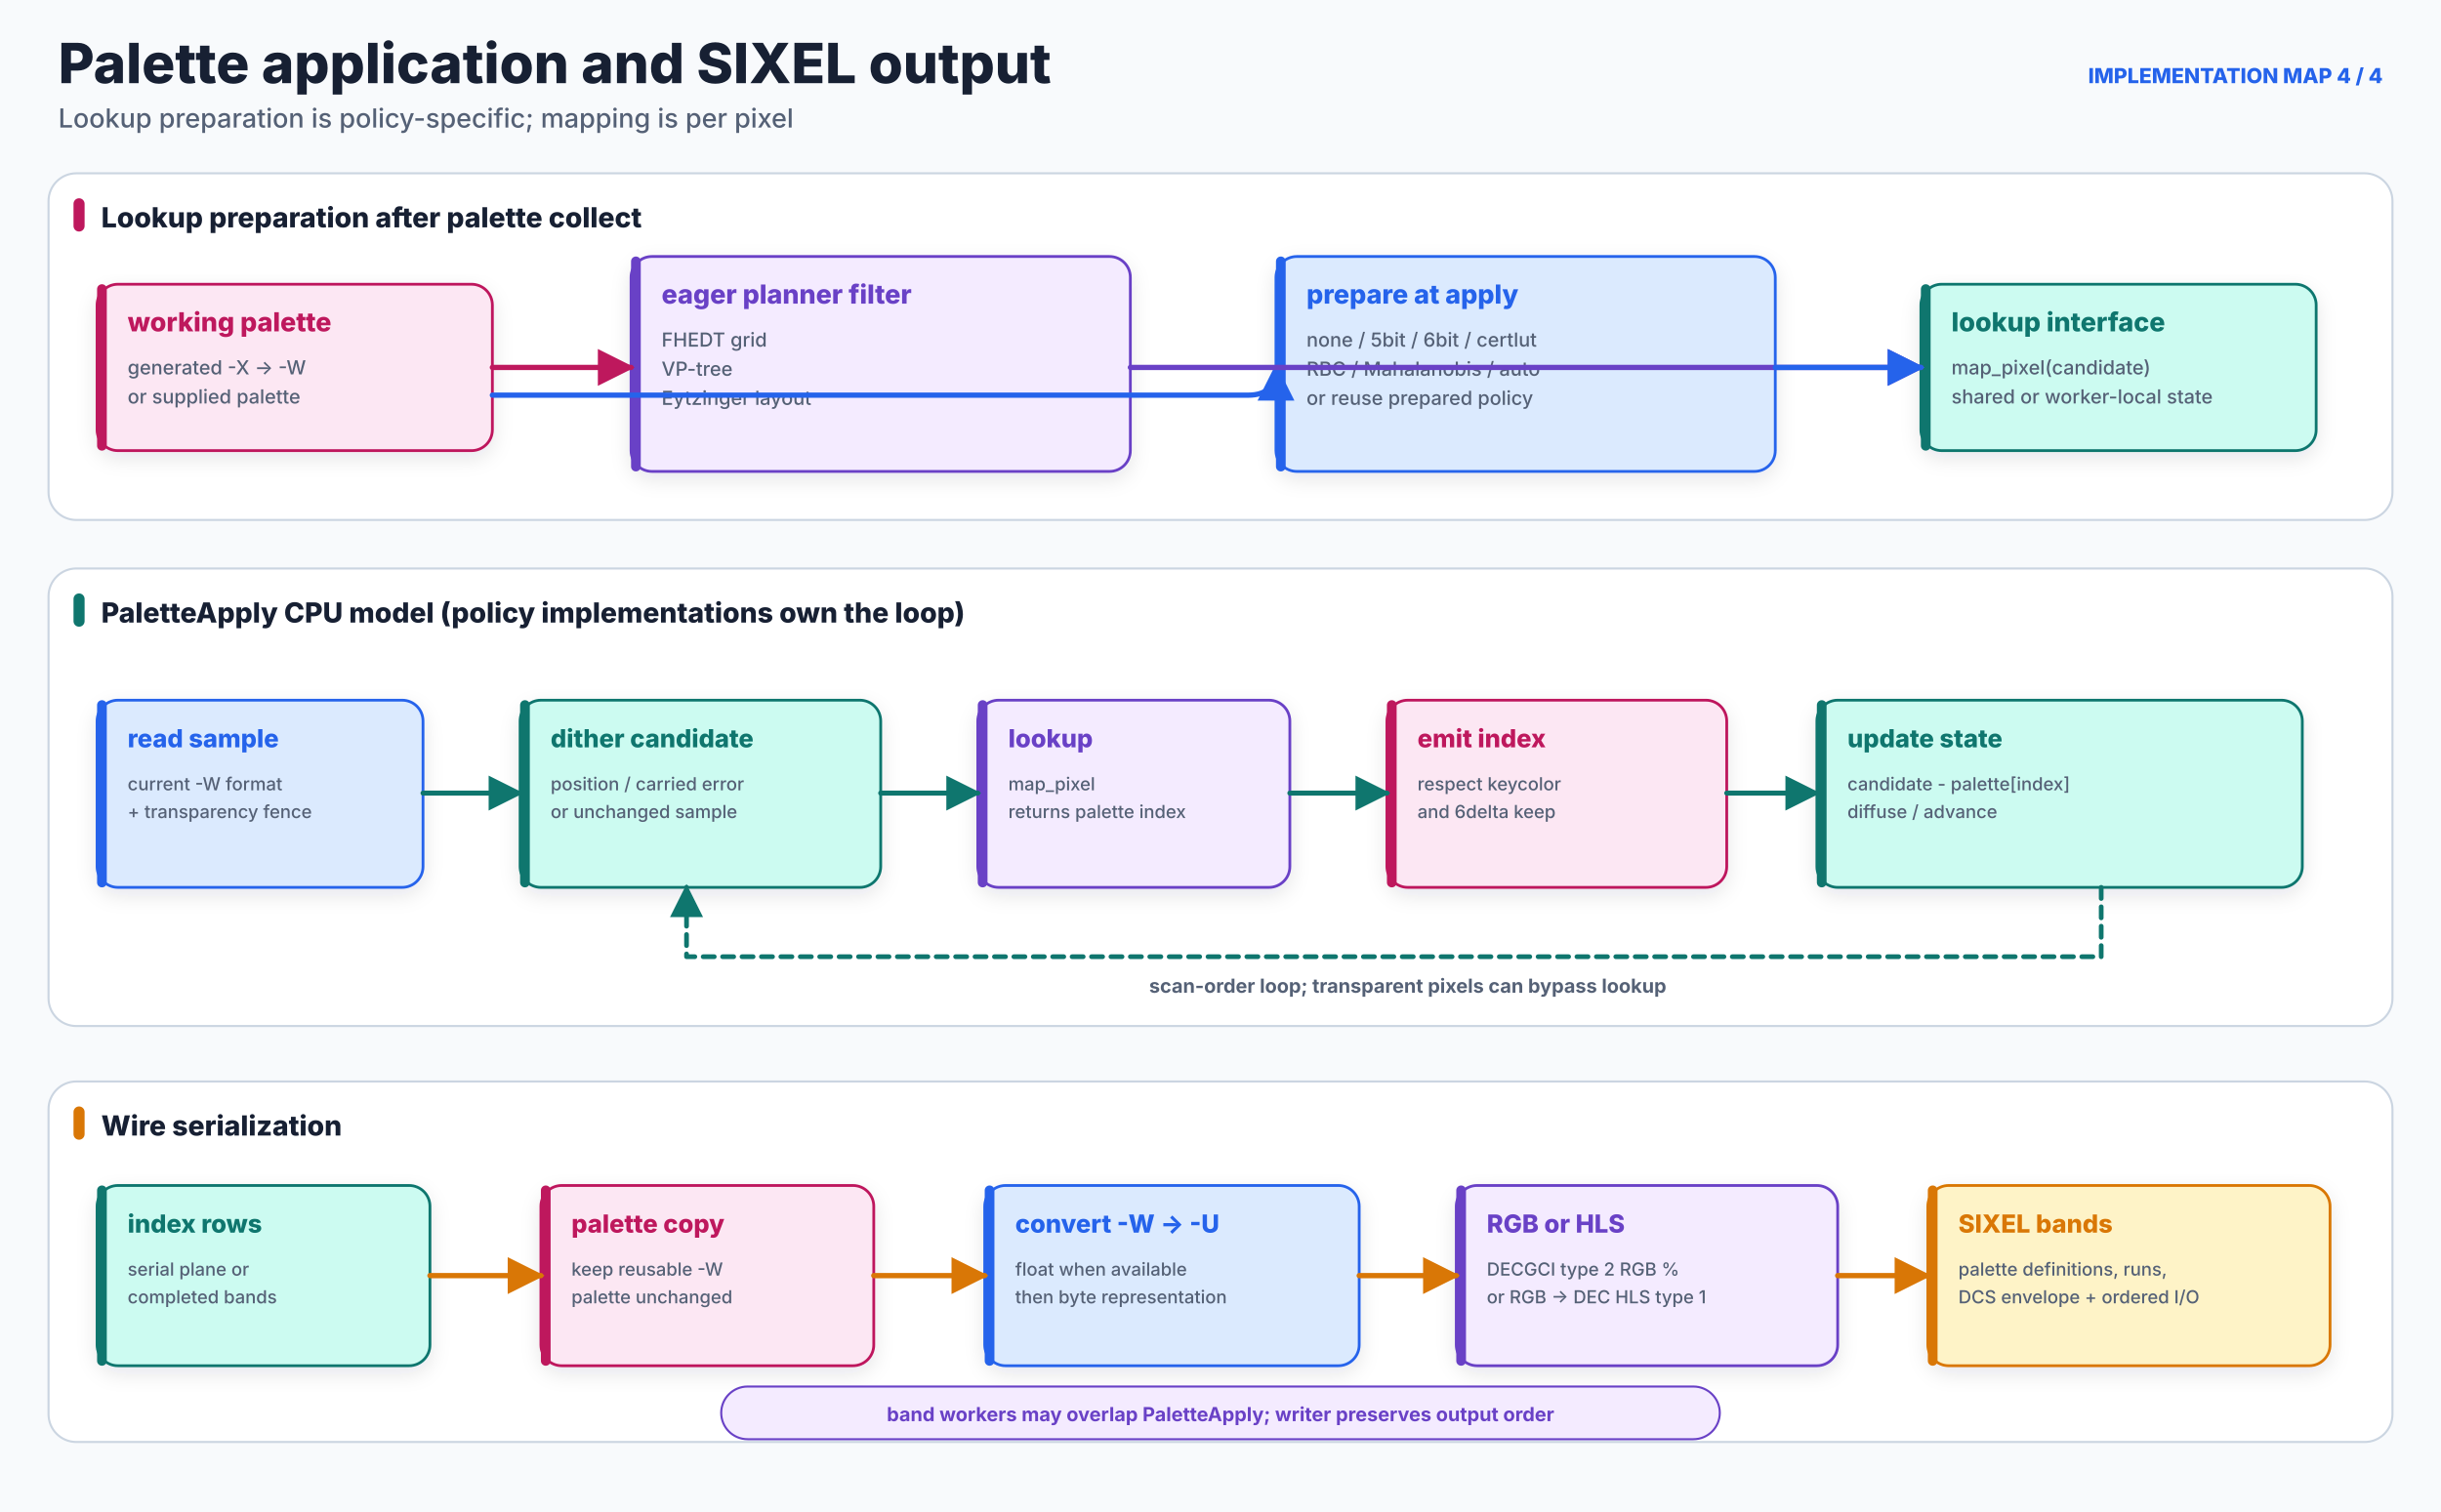
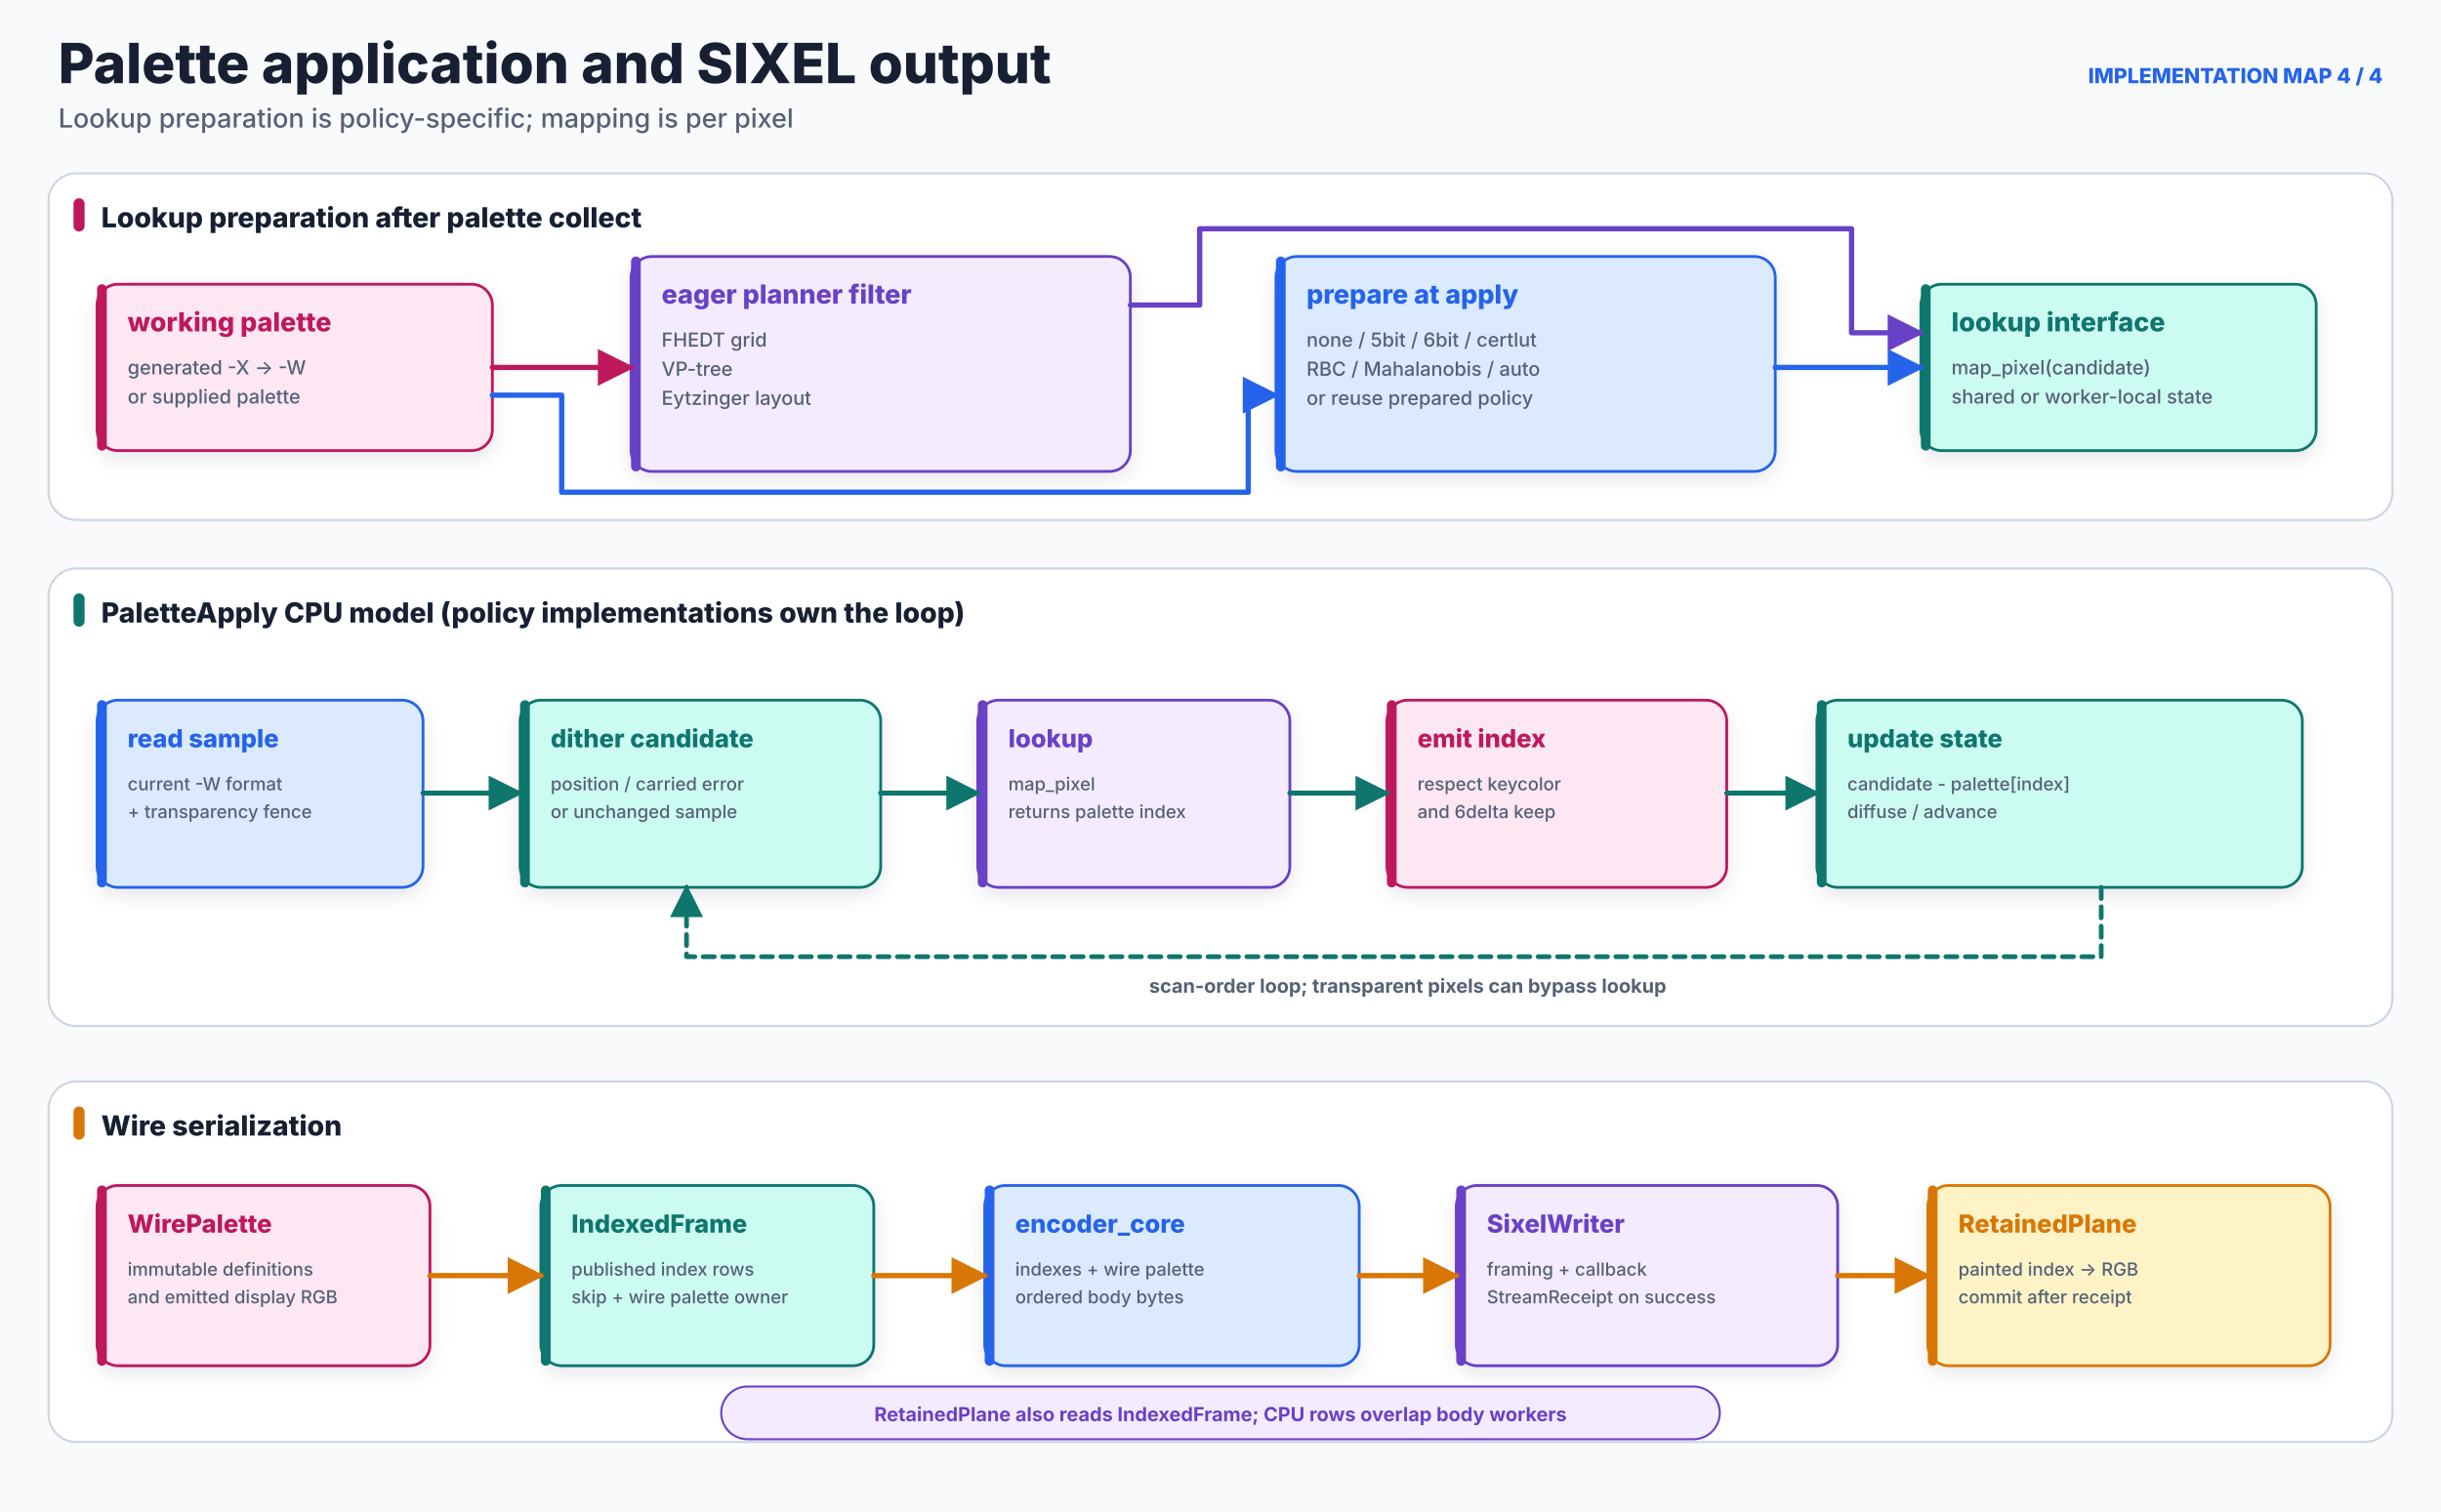
<svg xmlns="http://www.w3.org/2000/svg" width="1760" height="1090" viewBox="0 0 1760 1090" role="img" aria-labelledby="figure-title figure-description">
  <defs>
    <marker id="arrow-blue" viewBox="0 0 10 10" refX="9" refY="5" markerWidth="7" markerHeight="7" orient="auto-start-reverse">
      <path d="M 0 0 L 10 5 L 0 10 z" fill="context-stroke" />
    </marker>
    <marker id="arrow-magenta" viewBox="0 0 10 10" refX="9" refY="5" markerWidth="7" markerHeight="7" orient="auto-start-reverse">
      <path d="M 0 0 L 10 5 L 0 10 z" fill="context-stroke" />
    </marker>
    <marker id="arrow-gold" viewBox="0 0 10 10" refX="9" refY="5" markerWidth="7" markerHeight="7" orient="auto-start-reverse">
      <path d="M 0 0 L 10 5 L 0 10 z" fill="context-stroke" />
    </marker>
    <filter id="card-shadow" x="-10%" y="-10%" width="120%" height="130%">
      <feDropShadow dx="0" dy="5" stdDeviation="7" flood-color="#172033" flood-opacity="0.10" />
    </filter>
  </defs>
  <rect x="0.0" y="0.0" width="1760.0" height="5000.0" fill="#F8FAFC" stroke="none" />
  <text x="42.0" y="60.0" fill="#172033" font-size="40" font-weight="820" font-family="system-ui, -apple-system, sans-serif" text-anchor="start">Palette application and SIXEL output</text>
  <text x="42.0" y="92.0" fill="#556176" font-size="19" font-weight="550" font-family="system-ui, -apple-system, sans-serif" text-anchor="start">Lookup preparation is policy-specific; mapping is per pixel</text>
  <text x="1718.0" y="60.0" fill="#2563EB" font-size="15" font-weight="760" font-family="system-ui, -apple-system, sans-serif" text-anchor="end">IMPLEMENTATION MAP 4 / 4</text>
  <rect x="35.0" y="125.0" width="1690.0" height="250.0" rx="20.0" fill="#FFFFFF" stroke="#CBD5E1" stroke-width="1.5" />
  <rect x="53.0" y="143.0" width="8.0" height="24.0" rx="4.0" fill="#BE185D" stroke="none" />
  <text x="73.0" y="164.0" fill="#172033" font-size="20" font-weight="760" font-family="system-ui, -apple-system, sans-serif" text-anchor="start">Lookup preparation after palette collect</text>
  <rect x="70.0" y="205.0" width="285.0" height="120.0" rx="15.0" fill="#FCE7F3" stroke="#BE185D" stroke-width="2.0" filter="url(#card-shadow)" />
  <rect x="70.0" y="205.0" width="7.0" height="120.0" rx="3.5" fill="#BE185D" stroke="none" />
  <text x="92.0" y="239.0" fill="#BE185D" font-size="19" font-weight="760" font-family="system-ui, -apple-system, sans-serif" text-anchor="start">working palette</text>
  <text x="92.0" y="270.0" fill="#556176" font-size="14" font-weight="450" font-family="system-ui, -apple-system, sans-serif" text-anchor="start">generated -X -&gt; -W</text>
  <text x="92.0" y="291.0" fill="#556176" font-size="14" font-weight="450" font-family="system-ui, -apple-system, sans-serif" text-anchor="start">or supplied palette</text>
  <rect x="455.0" y="185.0" width="360.0" height="155.0" rx="15.0" fill="#F4EBFF" stroke="#6941C6" stroke-width="2.0" filter="url(#card-shadow)" />
  <rect x="455.0" y="185.0" width="7.0" height="155.0" rx="3.5" fill="#6941C6" stroke="none" />
  <text x="477.0" y="219.0" fill="#6941C6" font-size="19" font-weight="760" font-family="system-ui, -apple-system, sans-serif" text-anchor="start">eager planner filter</text>
  <text x="477.0" y="250.0" fill="#556176" font-size="14" font-weight="450" font-family="system-ui, -apple-system, sans-serif" text-anchor="start">FHEDT grid</text>
  <text x="477.0" y="271.0" fill="#556176" font-size="14" font-weight="450" font-family="system-ui, -apple-system, sans-serif" text-anchor="start">VP-tree</text>
  <text x="477.0" y="292.0" fill="#556176" font-size="14" font-weight="450" font-family="system-ui, -apple-system, sans-serif" text-anchor="start">Eytzinger layout</text>
  <rect x="920.0" y="185.0" width="360.0" height="155.0" rx="15.0" fill="#DBEAFE" stroke="#2563EB" stroke-width="2.0" filter="url(#card-shadow)" />
  <rect x="920.0" y="185.0" width="7.0" height="155.0" rx="3.5" fill="#2563EB" stroke="none" />
  <text x="942.0" y="219.0" fill="#2563EB" font-size="19" font-weight="760" font-family="system-ui, -apple-system, sans-serif" text-anchor="start">prepare at apply</text>
  <text x="942.0" y="250.0" fill="#556176" font-size="14" font-weight="450" font-family="system-ui, -apple-system, sans-serif" text-anchor="start">none / 5bit / 6bit / certlut</text>
  <text x="942.0" y="271.0" fill="#556176" font-size="14" font-weight="450" font-family="system-ui, -apple-system, sans-serif" text-anchor="start">RBC / Mahalanobis / auto</text>
  <text x="942.0" y="292.0" fill="#556176" font-size="14" font-weight="450" font-family="system-ui, -apple-system, sans-serif" text-anchor="start">or reuse prepared policy</text>
  <rect x="1385.0" y="205.0" width="285.0" height="120.0" rx="15.0" fill="#CCFBF1" stroke="#0F766E" stroke-width="2.0" filter="url(#card-shadow)" />
  <rect x="1385.0" y="205.0" width="7.0" height="120.0" rx="3.5" fill="#0F766E" stroke="none" />
  <text x="1407.0" y="239.0" fill="#0F766E" font-size="19" font-weight="760" font-family="system-ui, -apple-system, sans-serif" text-anchor="start">lookup interface</text>
  <text x="1407.0" y="270.0" fill="#556176" font-size="14" font-weight="450" font-family="system-ui, -apple-system, sans-serif" text-anchor="start">map_pixel(candidate)</text>
  <text x="1407.0" y="291.0" fill="#556176" font-size="14" font-weight="450" font-family="system-ui, -apple-system, sans-serif" text-anchor="start">shared or worker-local state</text>
  <path d="M 355 265 H 455" fill="none" stroke="#BE185D" stroke-width="3.8" stroke-linecap="round" stroke-linejoin="round" marker-end="url(#arrow-blue)" />
-   <path d="M 355 285 H 900 Q 920 285 920 265" fill="none" stroke="#2563EB" stroke-width="3.8" stroke-linecap="round" stroke-linejoin="round" marker-end="url(#arrow-blue)" />
-   <path d="M 815 265 H 1385" fill="none" stroke="#6941C6" stroke-width="3.8" stroke-linecap="round" stroke-linejoin="round" marker-end="url(#arrow-blue)" />
+   <path d="M 355 285 H 405 V 355 H 900 V 285 H 920" fill="none" stroke="#2563EB" stroke-width="3.8" stroke-linecap="round" stroke-linejoin="round" marker-end="url(#arrow-blue)" />
+   <path d="M 815 220 H 865 V 165 H 1335 V 240 H 1385" fill="none" stroke="#6941C6" stroke-width="3.8" stroke-linecap="round" stroke-linejoin="round" marker-end="url(#arrow-blue)" />
  <path d="M 1280 265 H 1385" fill="none" stroke="#2563EB" stroke-width="3.8" stroke-linecap="round" stroke-linejoin="round" marker-end="url(#arrow-blue)" />
  <rect x="35.0" y="410.0" width="1690.0" height="330.0" rx="20.0" fill="#FFFFFF" stroke="#CBD5E1" stroke-width="1.5" />
  <rect x="53.0" y="428.0" width="8.0" height="24.0" rx="4.0" fill="#0F766E" stroke="none" />
  <text x="73.0" y="449.0" fill="#172033" font-size="20" font-weight="760" font-family="system-ui, -apple-system, sans-serif" text-anchor="start">PaletteApply CPU model (policy implementations own the loop)</text>
  <rect x="70.0" y="505.0" width="235.0" height="135.0" rx="15.0" fill="#DBEAFE" stroke="#2563EB" stroke-width="2.0" filter="url(#card-shadow)" />
  <rect x="70.0" y="505.0" width="7.0" height="135.0" rx="3.5" fill="#2563EB" stroke="none" />
  <text x="92.0" y="539.0" fill="#2563EB" font-size="18" font-weight="760" font-family="system-ui, -apple-system, sans-serif" text-anchor="start">read sample</text>
  <text x="92.0" y="570.0" fill="#556176" font-size="13" font-weight="450" font-family="system-ui, -apple-system, sans-serif" text-anchor="start">current -W format</text>
  <text x="92.0" y="590.0" fill="#556176" font-size="13" font-weight="450" font-family="system-ui, -apple-system, sans-serif" text-anchor="start">+ transparency fence</text>
  <rect x="375.0" y="505.0" width="260.0" height="135.0" rx="15.0" fill="#CCFBF1" stroke="#0F766E" stroke-width="2.0" filter="url(#card-shadow)" />
  <rect x="375.0" y="505.0" width="7.0" height="135.0" rx="3.5" fill="#0F766E" stroke="none" />
  <text x="397.0" y="539.0" fill="#0F766E" font-size="18" font-weight="760" font-family="system-ui, -apple-system, sans-serif" text-anchor="start">dither candidate</text>
  <text x="397.0" y="570.0" fill="#556176" font-size="13" font-weight="450" font-family="system-ui, -apple-system, sans-serif" text-anchor="start">position / carried error</text>
  <text x="397.0" y="590.0" fill="#556176" font-size="13" font-weight="450" font-family="system-ui, -apple-system, sans-serif" text-anchor="start">or unchanged sample</text>
  <rect x="705.0" y="505.0" width="225.0" height="135.0" rx="15.0" fill="#F4EBFF" stroke="#6941C6" stroke-width="2.0" filter="url(#card-shadow)" />
  <rect x="705.0" y="505.0" width="7.0" height="135.0" rx="3.5" fill="#6941C6" stroke="none" />
  <text x="727.0" y="539.0" fill="#6941C6" font-size="18" font-weight="760" font-family="system-ui, -apple-system, sans-serif" text-anchor="start">lookup</text>
  <text x="727.0" y="570.0" fill="#556176" font-size="13" font-weight="450" font-family="system-ui, -apple-system, sans-serif" text-anchor="start">map_pixel</text>
  <text x="727.0" y="590.0" fill="#556176" font-size="13" font-weight="450" font-family="system-ui, -apple-system, sans-serif" text-anchor="start">returns palette index</text>
  <rect x="1000.0" y="505.0" width="245.0" height="135.0" rx="15.0" fill="#FCE7F3" stroke="#BE185D" stroke-width="2.0" filter="url(#card-shadow)" />
  <rect x="1000.0" y="505.0" width="7.0" height="135.0" rx="3.5" fill="#BE185D" stroke="none" />
  <text x="1022.0" y="539.0" fill="#BE185D" font-size="18" font-weight="760" font-family="system-ui, -apple-system, sans-serif" text-anchor="start">emit index</text>
  <text x="1022.0" y="570.0" fill="#556176" font-size="13" font-weight="450" font-family="system-ui, -apple-system, sans-serif" text-anchor="start">respect keycolor</text>
  <text x="1022.0" y="590.0" fill="#556176" font-size="13" font-weight="450" font-family="system-ui, -apple-system, sans-serif" text-anchor="start">and 6delta keep</text>
  <rect x="1310.0" y="505.0" width="350.0" height="135.0" rx="15.0" fill="#CCFBF1" stroke="#0F766E" stroke-width="2.0" filter="url(#card-shadow)" />
  <rect x="1310.0" y="505.0" width="7.0" height="135.0" rx="3.5" fill="#0F766E" stroke="none" />
  <text x="1332.0" y="539.0" fill="#0F766E" font-size="18" font-weight="760" font-family="system-ui, -apple-system, sans-serif" text-anchor="start">update state</text>
  <text x="1332.0" y="570.0" fill="#556176" font-size="13" font-weight="450" font-family="system-ui, -apple-system, sans-serif" text-anchor="start">candidate - palette[index]</text>
  <text x="1332.0" y="590.0" fill="#556176" font-size="13" font-weight="450" font-family="system-ui, -apple-system, sans-serif" text-anchor="start">diffuse / advance</text>
  <path d="M 305 572 H 375" fill="none" stroke="#0F766E" stroke-width="3.6" stroke-linecap="round" stroke-linejoin="round" marker-end="url(#arrow-blue)" />
  <path d="M 635 572 H 705" fill="none" stroke="#0F766E" stroke-width="3.6" stroke-linecap="round" stroke-linejoin="round" marker-end="url(#arrow-blue)" />
  <path d="M 930 572 H 1000" fill="none" stroke="#0F766E" stroke-width="3.6" stroke-linecap="round" stroke-linejoin="round" marker-end="url(#arrow-blue)" />
  <path d="M 1245 572 H 1310" fill="none" stroke="#0F766E" stroke-width="3.6" stroke-linecap="round" stroke-linejoin="round" marker-end="url(#arrow-blue)" />
  <path d="M 1515 640 V 690 H 495 V 640" fill="none" stroke="#0F766E" stroke-width="3.4" stroke-linecap="round" stroke-linejoin="round" stroke-dasharray="8 6" marker-end="url(#arrow-blue)" />
  <text x="1015.0" y="716.0" fill="#556176" font-size="14" font-weight="650" font-family="system-ui, -apple-system, sans-serif" text-anchor="middle">scan-order loop; transparent pixels can bypass lookup</text>
  <rect x="35.0" y="780.0" width="1690.0" height="260.0" rx="20.0" fill="#FFFFFF" stroke="#CBD5E1" stroke-width="1.5" />
  <rect x="53.0" y="798.0" width="8.0" height="24.0" rx="4.0" fill="#D97706" stroke="none" />
  <text x="73.0" y="819.0" fill="#172033" font-size="20" font-weight="760" font-family="system-ui, -apple-system, sans-serif" text-anchor="start">Wire serialization</text>
-   <rect x="70.0" y="855.0" width="240.0" height="130.0" rx="15.0" fill="#CCFBF1" stroke="#0F766E" stroke-width="2.0" filter="url(#card-shadow)" />
-   <rect x="70.0" y="855.0" width="7.0" height="130.0" rx="3.5" fill="#0F766E" stroke="none" />
-   <text x="92.0" y="889.0" fill="#0F766E" font-size="18" font-weight="760" font-family="system-ui, -apple-system, sans-serif" text-anchor="start">index rows</text>
-   <text x="92.0" y="920.0" fill="#556176" font-size="13" font-weight="450" font-family="system-ui, -apple-system, sans-serif" text-anchor="start">serial plane or</text>
-   <text x="92.0" y="940.0" fill="#556176" font-size="13" font-weight="450" font-family="system-ui, -apple-system, sans-serif" text-anchor="start">completed bands</text>
-   <rect x="390.0" y="855.0" width="240.0" height="130.0" rx="15.0" fill="#FCE7F3" stroke="#BE185D" stroke-width="2.0" filter="url(#card-shadow)" />
-   <rect x="390.0" y="855.0" width="7.0" height="130.0" rx="3.5" fill="#BE185D" stroke="none" />
-   <text x="412.0" y="889.0" fill="#BE185D" font-size="18" font-weight="760" font-family="system-ui, -apple-system, sans-serif" text-anchor="start">palette copy</text>
-   <text x="412.0" y="920.0" fill="#556176" font-size="13" font-weight="450" font-family="system-ui, -apple-system, sans-serif" text-anchor="start">keep reusable -W</text>
-   <text x="412.0" y="940.0" fill="#556176" font-size="13" font-weight="450" font-family="system-ui, -apple-system, sans-serif" text-anchor="start">palette unchanged</text>
+   <rect x="70.0" y="855.0" width="240.0" height="130.0" rx="15.0" fill="#FCE7F3" stroke="#BE185D" stroke-width="2.0" filter="url(#card-shadow)" />
+   <rect x="70.0" y="855.0" width="7.0" height="130.0" rx="3.5" fill="#BE185D" stroke="none" />
+   <text x="92.0" y="889.0" fill="#BE185D" font-size="18" font-weight="760" font-family="system-ui, -apple-system, sans-serif" text-anchor="start">WirePalette</text>
+   <text x="92.0" y="920.0" fill="#556176" font-size="13" font-weight="450" font-family="system-ui, -apple-system, sans-serif" text-anchor="start">immutable definitions</text>
+   <text x="92.0" y="940.0" fill="#556176" font-size="13" font-weight="450" font-family="system-ui, -apple-system, sans-serif" text-anchor="start">and emitted display RGB</text>
+   <rect x="390.0" y="855.0" width="240.0" height="130.0" rx="15.0" fill="#CCFBF1" stroke="#0F766E" stroke-width="2.0" filter="url(#card-shadow)" />
+   <rect x="390.0" y="855.0" width="7.0" height="130.0" rx="3.5" fill="#0F766E" stroke="none" />
+   <text x="412.0" y="889.0" fill="#0F766E" font-size="18" font-weight="760" font-family="system-ui, -apple-system, sans-serif" text-anchor="start">IndexedFrame</text>
+   <text x="412.0" y="920.0" fill="#556176" font-size="13" font-weight="450" font-family="system-ui, -apple-system, sans-serif" text-anchor="start">published index rows</text>
+   <text x="412.0" y="940.0" fill="#556176" font-size="13" font-weight="450" font-family="system-ui, -apple-system, sans-serif" text-anchor="start">skip + wire palette owner</text>
  <rect x="710.0" y="855.0" width="270.0" height="130.0" rx="15.0" fill="#DBEAFE" stroke="#2563EB" stroke-width="2.0" filter="url(#card-shadow)" />
  <rect x="710.0" y="855.0" width="7.0" height="130.0" rx="3.5" fill="#2563EB" stroke="none" />
-   <text x="732.0" y="889.0" fill="#2563EB" font-size="18" font-weight="760" font-family="system-ui, -apple-system, sans-serif" text-anchor="start">convert -W -&gt; -U</text>
-   <text x="732.0" y="920.0" fill="#556176" font-size="13" font-weight="450" font-family="system-ui, -apple-system, sans-serif" text-anchor="start">float when available</text>
-   <text x="732.0" y="940.0" fill="#556176" font-size="13" font-weight="450" font-family="system-ui, -apple-system, sans-serif" text-anchor="start">then byte representation</text>
+   <text x="732.0" y="889.0" fill="#2563EB" font-size="18" font-weight="760" font-family="system-ui, -apple-system, sans-serif" text-anchor="start">encoder_core</text>
+   <text x="732.0" y="920.0" fill="#556176" font-size="13" font-weight="450" font-family="system-ui, -apple-system, sans-serif" text-anchor="start">indexes + wire palette</text>
+   <text x="732.0" y="940.0" fill="#556176" font-size="13" font-weight="450" font-family="system-ui, -apple-system, sans-serif" text-anchor="start">ordered body bytes</text>
  <rect x="1050.0" y="855.0" width="275.0" height="130.0" rx="15.0" fill="#F4EBFF" stroke="#6941C6" stroke-width="2.0" filter="url(#card-shadow)" />
  <rect x="1050.0" y="855.0" width="7.0" height="130.0" rx="3.5" fill="#6941C6" stroke="none" />
-   <text x="1072.0" y="889.0" fill="#6941C6" font-size="18" font-weight="760" font-family="system-ui, -apple-system, sans-serif" text-anchor="start">RGB or HLS</text>
-   <text x="1072.0" y="920.0" fill="#556176" font-size="13" font-weight="450" font-family="system-ui, -apple-system, sans-serif" text-anchor="start">DECGCI type 2 RGB %</text>
-   <text x="1072.0" y="940.0" fill="#556176" font-size="13" font-weight="450" font-family="system-ui, -apple-system, sans-serif" text-anchor="start">or RGB -&gt; DEC HLS type 1</text>
+   <text x="1072.0" y="889.0" fill="#6941C6" font-size="18" font-weight="760" font-family="system-ui, -apple-system, sans-serif" text-anchor="start">SixelWriter</text>
+   <text x="1072.0" y="920.0" fill="#556176" font-size="13" font-weight="450" font-family="system-ui, -apple-system, sans-serif" text-anchor="start">framing + callback</text>
+   <text x="1072.0" y="940.0" fill="#556176" font-size="13" font-weight="450" font-family="system-ui, -apple-system, sans-serif" text-anchor="start">StreamReceipt on success</text>
  <rect x="1390.0" y="855.0" width="290.0" height="130.0" rx="15.0" fill="#FEF3C7" stroke="#D97706" stroke-width="2.0" filter="url(#card-shadow)" />
  <rect x="1390.0" y="855.0" width="7.0" height="130.0" rx="3.5" fill="#D97706" stroke="none" />
-   <text x="1412.0" y="889.0" fill="#D97706" font-size="18" font-weight="760" font-family="system-ui, -apple-system, sans-serif" text-anchor="start">SIXEL bands</text>
-   <text x="1412.0" y="920.0" fill="#556176" font-size="13" font-weight="450" font-family="system-ui, -apple-system, sans-serif" text-anchor="start">palette definitions, runs,</text>
-   <text x="1412.0" y="940.0" fill="#556176" font-size="13" font-weight="450" font-family="system-ui, -apple-system, sans-serif" text-anchor="start">DCS envelope + ordered I/O</text>
+   <text x="1412.0" y="889.0" fill="#D97706" font-size="18" font-weight="760" font-family="system-ui, -apple-system, sans-serif" text-anchor="start">RetainedPlane</text>
+   <text x="1412.0" y="920.0" fill="#556176" font-size="13" font-weight="450" font-family="system-ui, -apple-system, sans-serif" text-anchor="start">painted index -&gt; RGB</text>
+   <text x="1412.0" y="940.0" fill="#556176" font-size="13" font-weight="450" font-family="system-ui, -apple-system, sans-serif" text-anchor="start">commit after receipt</text>
  <path d="M 310 920 H 390" fill="none" stroke="#D97706" stroke-width="3.8" stroke-linecap="round" stroke-linejoin="round" marker-end="url(#arrow-blue)" />
  <path d="M 630 920 H 710" fill="none" stroke="#D97706" stroke-width="3.8" stroke-linecap="round" stroke-linejoin="round" marker-end="url(#arrow-blue)" />
  <path d="M 980 920 H 1050" fill="none" stroke="#D97706" stroke-width="3.8" stroke-linecap="round" stroke-linejoin="round" marker-end="url(#arrow-blue)" />
  <path d="M 1325 920 H 1390" fill="none" stroke="#D97706" stroke-width="3.8" stroke-linecap="round" stroke-linejoin="round" marker-end="url(#arrow-blue)" />
  <rect x="520.0" y="1000.0" width="720.0" height="38.0" rx="19.0" fill="#F4EBFF" stroke="#6941C6" stroke-width="1.5" />
-   <text x="880.0" y="1025.0" fill="#6941C6" font-size="14" font-weight="700" font-family="system-ui, -apple-system, sans-serif" text-anchor="middle">band workers may overlap PaletteApply; writer preserves output order</text>
+   <text x="880.0" y="1025.0" fill="#6941C6" font-size="14" font-weight="700" font-family="system-ui, -apple-system, sans-serif" text-anchor="middle">RetainedPlane also reads IndexedFrame; CPU rows overlap body workers</text>
</svg>
